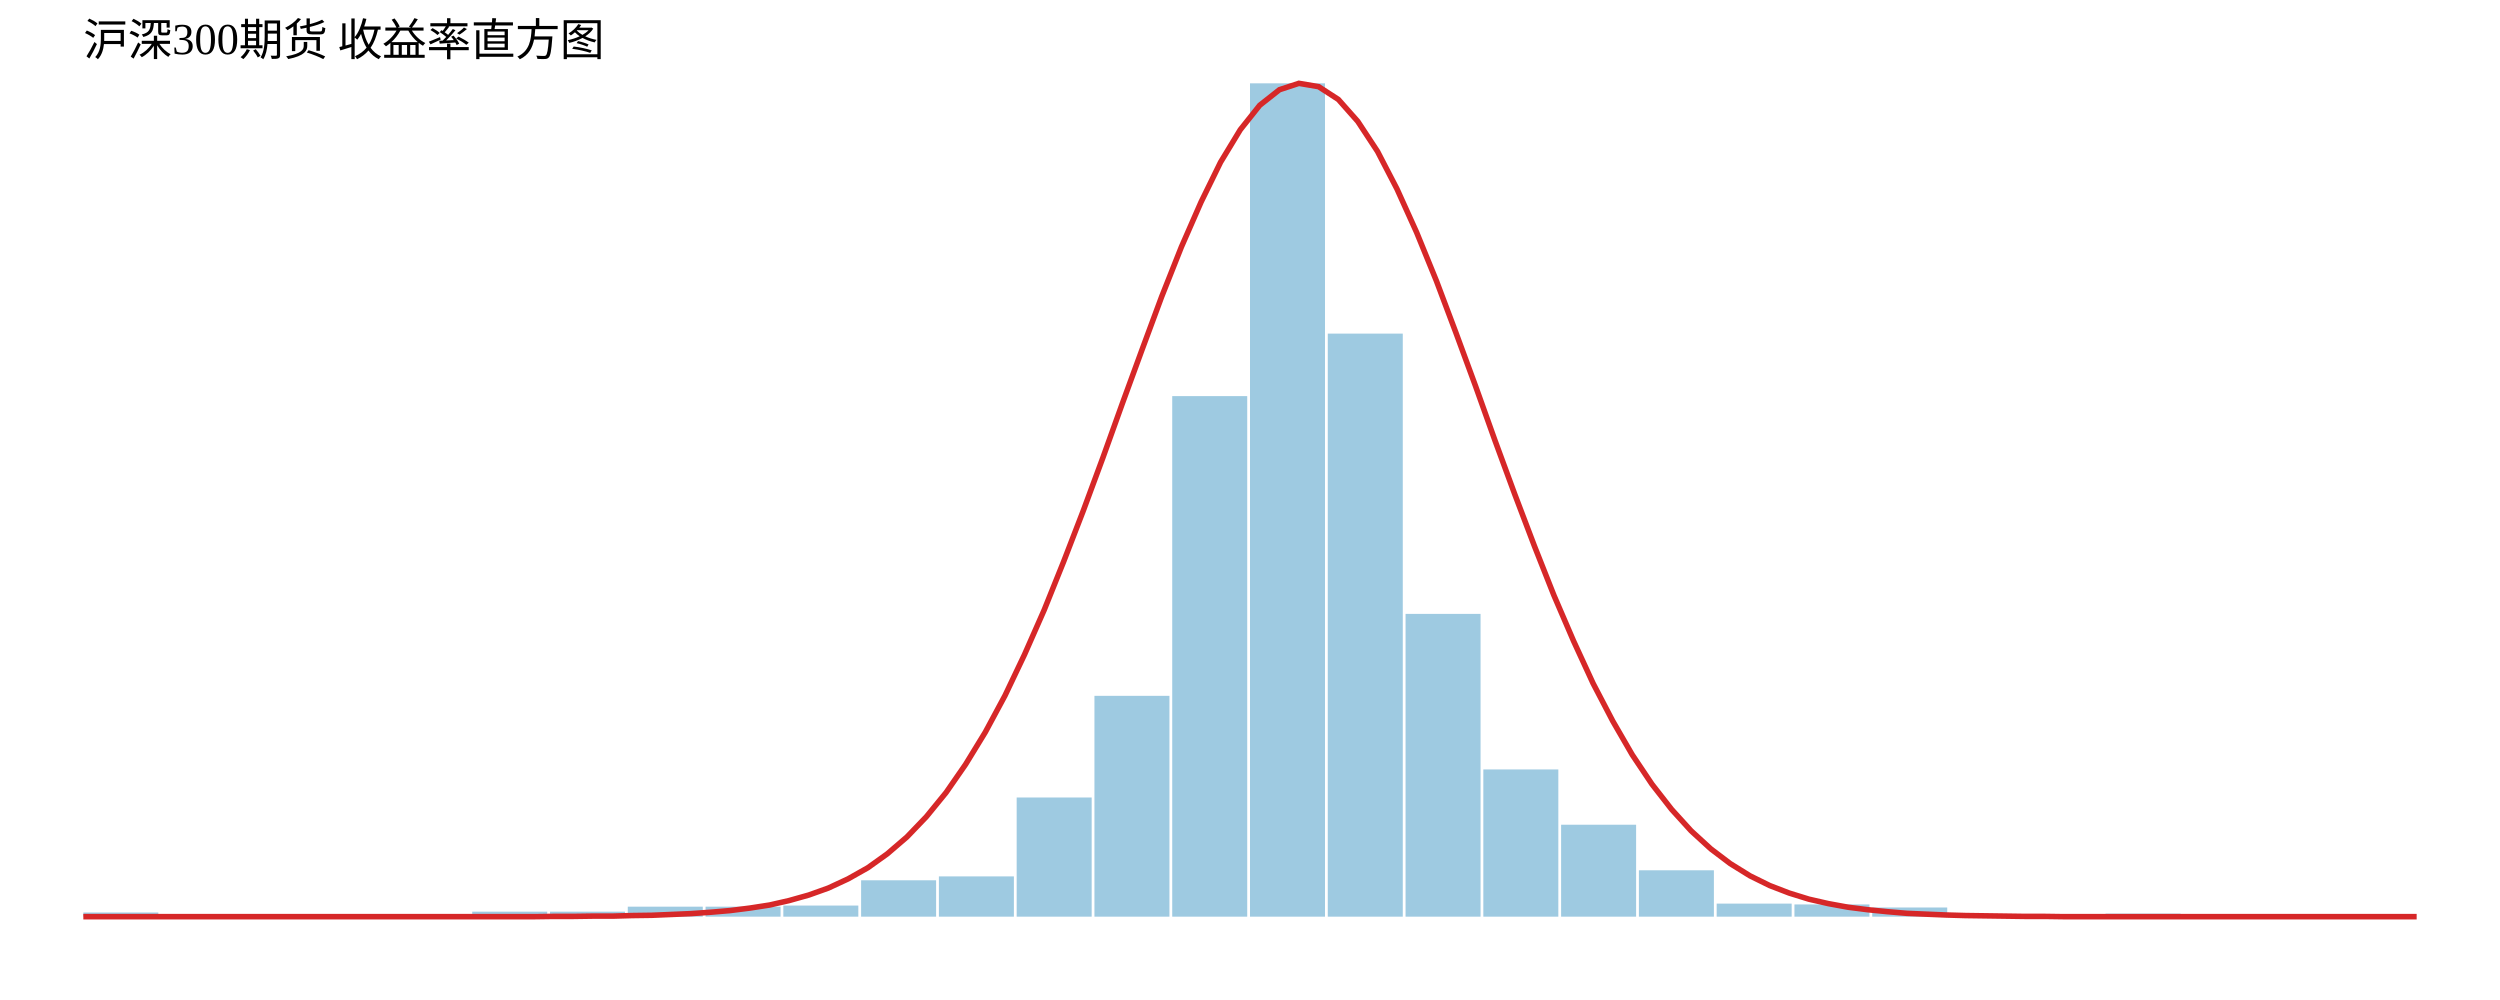
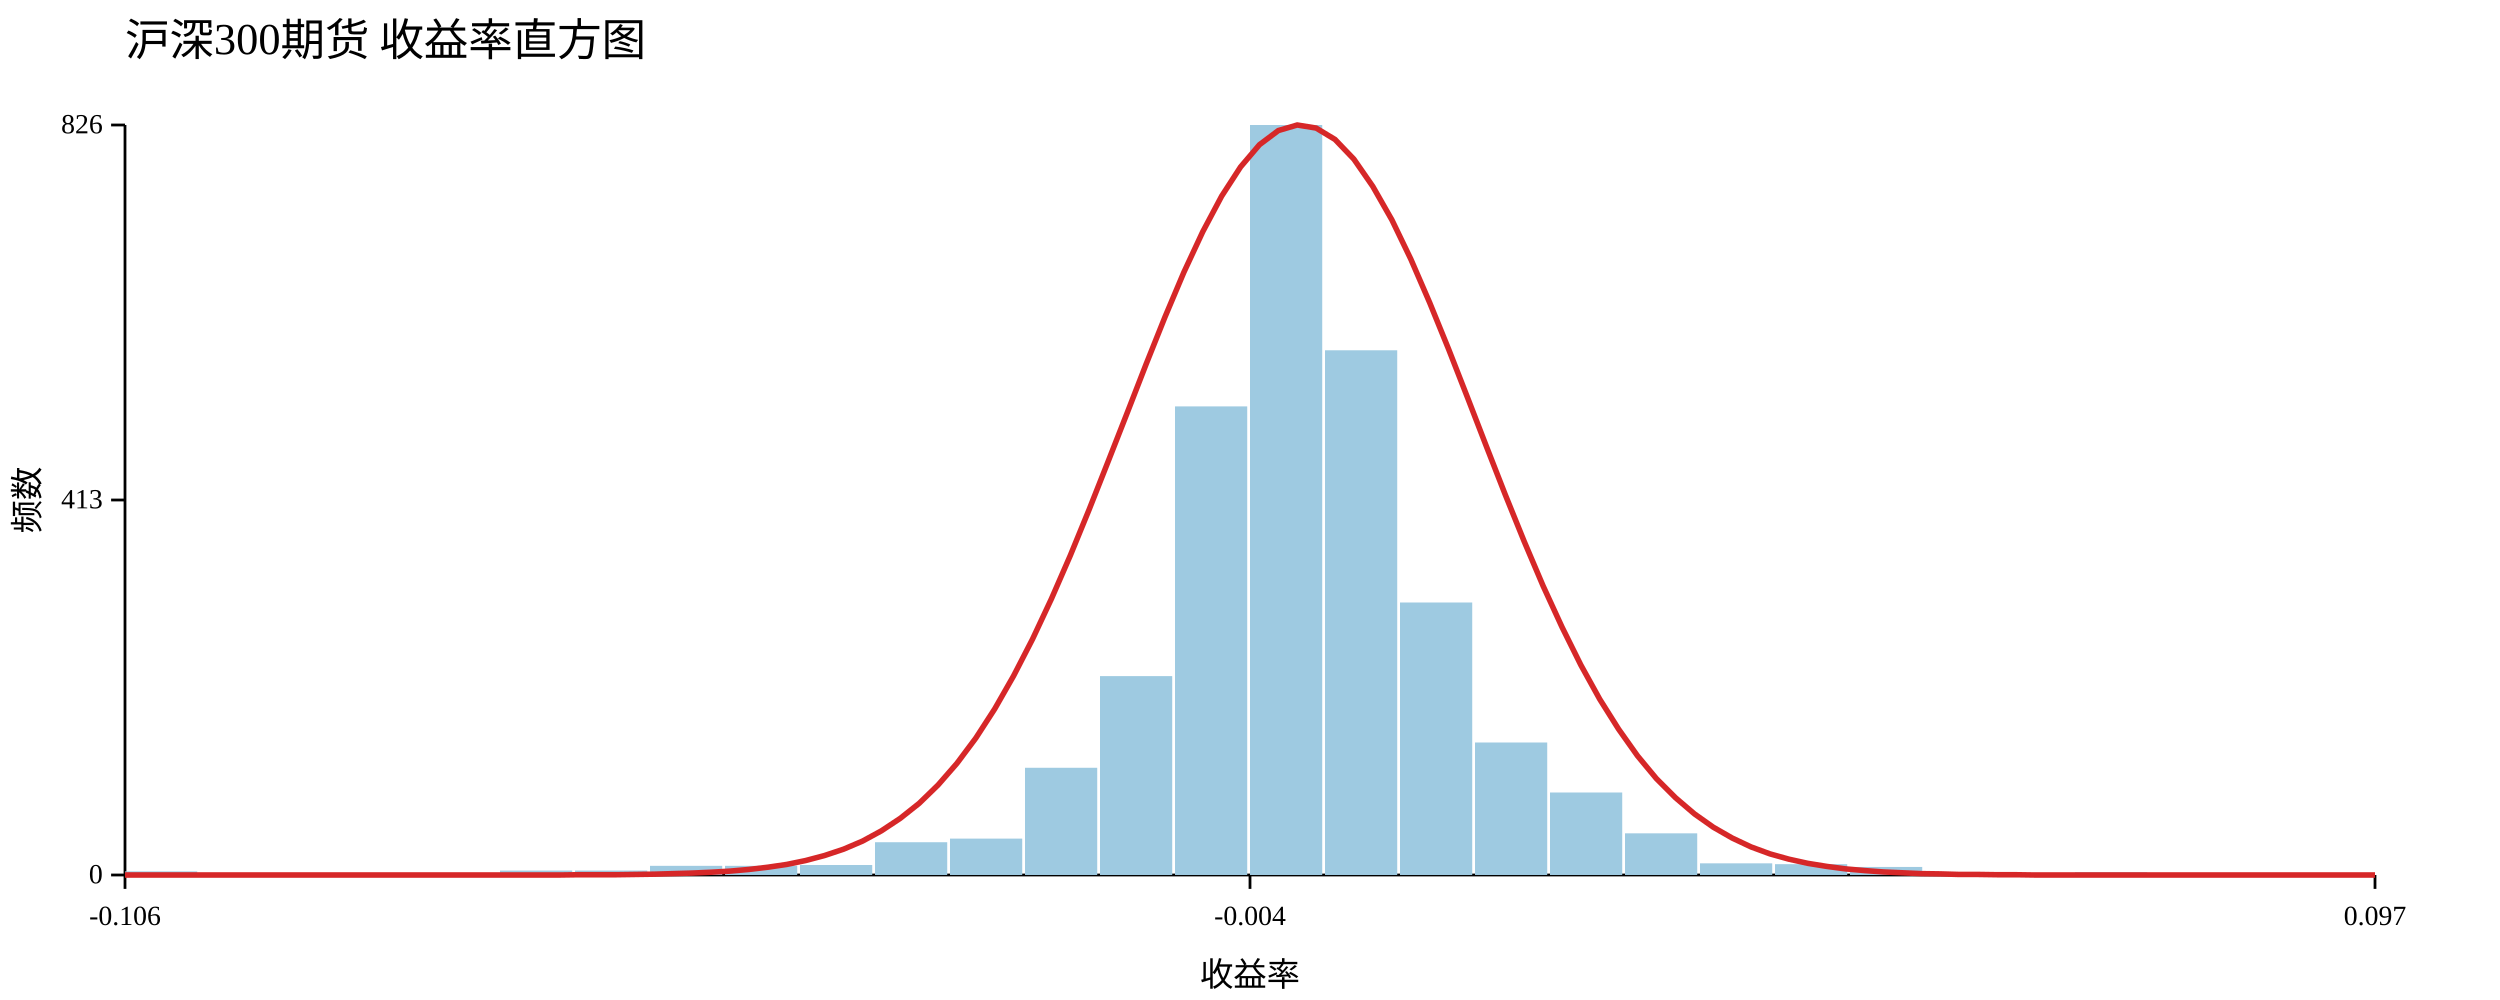
<svg xmlns="http://www.w3.org/2000/svg" width="900" height="360">
  <rect width="100%" height="100%" fill="white" />
-   <text x="30" y="20" font-size="16">沪深300期货 收益率直方图</text>
-   <rect x="30.0" y="328.5" width="27.0" height="1.5" fill="#9ecae1" />
-   <rect x="58.0" y="329.6" width="27.0" height="0.4" fill="#9ecae1" />
-   <rect x="86.0" y="329.6" width="27.0" height="0.4" fill="#9ecae1" />
-   <rect x="114.0" y="329.6" width="27.0" height="0.4" fill="#9ecae1" />
-   <rect x="142.0" y="329.3" width="27.0" height="0.7" fill="#9ecae1" />
-   <rect x="170.0" y="328.2" width="27.0" height="1.8" fill="#9ecae1" />
-   <rect x="198.0" y="328.2" width="27.0" height="1.8" fill="#9ecae1" />
-   <rect x="226.0" y="326.4" width="27.0" height="3.6" fill="#9ecae1" />
-   <rect x="254.0" y="326.4" width="27.0" height="3.6" fill="#9ecae1" />
-   <rect x="282.0" y="326.0" width="27.0" height="4.0" fill="#9ecae1" />
-   <rect x="310.0" y="316.9" width="27.0" height="13.1" fill="#9ecae1" />
-   <rect x="338.0" y="315.5" width="27.0" height="14.5" fill="#9ecae1" />
-   <rect x="366.0" y="287.1" width="27.0" height="42.9" fill="#9ecae1" />
-   <rect x="394.0" y="250.5" width="27.0" height="79.5" fill="#9ecae1" />
-   <rect x="422.0" y="142.6" width="27.0" height="187.4" fill="#9ecae1" />
-   <rect x="450.0" y="30.0" width="27.0" height="300.0" fill="#9ecae1" />
-   <rect x="478.0" y="120.1" width="27.0" height="209.9" fill="#9ecae1" />
-   <rect x="506.0" y="221.0" width="27.0" height="109.0" fill="#9ecae1" />
-   <rect x="534.0" y="277.0" width="27.0" height="53.0" fill="#9ecae1" />
-   <rect x="562.0" y="296.9" width="27.0" height="33.1" fill="#9ecae1" />
-   <rect x="590.0" y="313.3" width="27.0" height="16.7" fill="#9ecae1" />
-   <rect x="618.0" y="325.3" width="27.0" height="4.7" fill="#9ecae1" />
-   <rect x="646.0" y="325.6" width="27.0" height="4.4" fill="#9ecae1" />
-   <rect x="674.0" y="326.7" width="27.0" height="3.3" fill="#9ecae1" />
-   <rect x="702.0" y="329.3" width="27.0" height="0.7" fill="#9ecae1" />
-   <rect x="730.0" y="329.3" width="27.0" height="0.7" fill="#9ecae1" />
-   <rect x="758.0" y="328.9" width="27.0" height="1.1" fill="#9ecae1" />
-   <rect x="786.0" y="330.0" width="27.0" height="0.0" fill="#9ecae1" />
-   <rect x="814.0" y="329.3" width="27.0" height="0.7" fill="#9ecae1" />
-   <rect x="842.0" y="329.3" width="27.0" height="0.7" fill="#9ecae1" />
-   <polyline fill="none" stroke="#d62728" stroke-width="2" points="30.0,330.0 37.1,330.0 44.1,330.0 51.2,330.0 58.2,330.0 65.3,330.0 72.4,330.0 79.4,330.0 86.5,330.0 93.5,330.0 100.6,330.0 107.6,330.0 114.7,330.0 121.8,330.0 128.8,330.0 135.9,330.0 142.9,330.0 150.0,330.0 157.1,330.0 164.1,330.0 171.2,330.0 178.2,330.0 185.3,330.0 192.4,330.0 199.4,329.9 206.5,329.9 213.5,329.8 220.6,329.8 227.6,329.6 234.7,329.5 241.8,329.2 248.8,328.9 255.9,328.4 262.9,327.8 270.0,326.9 277.1,325.8 284.1,324.2 291.2,322.2 298.2,319.7 305.3,316.4 312.4,312.4 319.4,307.4 326.5,301.3 333.5,294.0 340.6,285.3 347.6,275.2 354.7,263.6 361.8,250.4 368.8,235.7 375.9,219.6 382.9,202.2 390.0,183.8 397.1,164.6 404.1,145.1 411.2,125.7 418.2,106.8 425.3,88.9 432.4,72.7 439.4,58.4 446.5,46.7 453.5,37.9 460.6,32.3 467.6,30.0 474.7,31.2 481.8,35.8 488.8,43.7 495.9,54.5 502.9,68.0 510.0,83.7 517.1,101.1 524.1,119.7 531.2,139.0 538.2,158.6 545.3,177.9 552.4,196.6 559.4,214.3 566.5,230.8 573.5,246.0 580.6,259.6 587.6,271.7 594.7,282.3 601.8,291.4 608.8,299.1 615.9,305.6 622.9,310.9 630.0,315.3 637.1,318.8 644.1,321.5 651.2,323.7 658.2,325.3 665.3,326.6 672.4,327.5 679.4,328.2 686.5,328.8 693.5,329.1 700.6,329.4 707.6,329.6 714.7,329.7 721.8,329.8 728.8,329.9 735.9,329.9 742.9,330.0 750.0,330.0 757.1,330.0 764.1,330.0 771.2,330.0 778.2,330.0 785.3,330.0 792.4,330.0 799.4,330.0 806.5,330.0 813.5,330.0 820.6,330.0 827.6,330.0 834.7,330.0 841.8,330.0 848.8,330.0 855.9,330.0 862.9,330.0 870.0,330.0" />
+   <text x="45" y="20" font-size="16">沪深300期货 收益率直方图</text>
+   <line class="axis-x" x1="45" y1="315" x2="855" y2="315" stroke="black" stroke-width="1" />
+   <line class="axis-y" x1="45" y1="45" x2="45" y2="315" stroke="black" stroke-width="1" />
+   <text x="450.0" y="355" font-size="12" text-anchor="middle">收益率</text>
+   <text x="14" y="180.0" font-size="12" text-anchor="middle" transform="rotate(-90 14 180.0)">频数</text>
+   <line x1="45.0" y1="315" x2="45.0" y2="320" stroke="black" stroke-width="1" />
+   <text x="45.0" y="333" font-size="10" text-anchor="middle">-0.106</text>
+   <line x1="450.0" y1="315" x2="450.0" y2="320" stroke="black" stroke-width="1" />
+   <text x="450.0" y="333" font-size="10" text-anchor="middle">-0.004</text>
+   <line x1="855.0" y1="315" x2="855.0" y2="320" stroke="black" stroke-width="1" />
+   <text x="855.0" y="333" font-size="10" text-anchor="middle">0.097</text>
+   <line x1="40" y1="315.0" x2="45" y2="315.0" stroke="black" stroke-width="1" />
+   <text x="37" y="318.0" font-size="10" text-anchor="end">0</text>
+   <line x1="40" y1="180.0" x2="45" y2="180.0" stroke="black" stroke-width="1" />
+   <text x="37" y="183.0" font-size="10" text-anchor="end">413</text>
+   <line x1="40" y1="45.0" x2="45" y2="45.0" stroke="black" stroke-width="1" />
+   <text x="37" y="48.0" font-size="10" text-anchor="end">826</text>
+   <rect x="45.0" y="313.7" width="26.0" height="1.3" fill="#9ecae1" />
+   <rect x="72.0" y="314.7" width="26.0" height="0.3" fill="#9ecae1" />
+   <rect x="99.0" y="314.7" width="26.0" height="0.3" fill="#9ecae1" />
+   <rect x="126.0" y="314.7" width="26.0" height="0.3" fill="#9ecae1" />
+   <rect x="153.0" y="314.3" width="26.0" height="0.7" fill="#9ecae1" />
+   <rect x="180.0" y="313.4" width="26.0" height="1.6" fill="#9ecae1" />
+   <rect x="207.0" y="313.4" width="26.0" height="1.6" fill="#9ecae1" />
+   <rect x="234.0" y="311.7" width="26.0" height="3.3" fill="#9ecae1" />
+   <rect x="261.0" y="311.7" width="26.0" height="3.3" fill="#9ecae1" />
+   <rect x="288.0" y="311.4" width="26.0" height="3.6" fill="#9ecae1" />
+   <rect x="315.0" y="303.2" width="26.0" height="11.8" fill="#9ecae1" />
+   <rect x="342.0" y="301.9" width="26.0" height="13.1" fill="#9ecae1" />
+   <rect x="369.0" y="276.4" width="26.0" height="38.6" fill="#9ecae1" />
+   <rect x="396.0" y="243.4" width="26.0" height="71.6" fill="#9ecae1" />
+   <rect x="423.0" y="146.3" width="26.0" height="168.7" fill="#9ecae1" />
+   <rect x="450.0" y="45.0" width="26.0" height="270.0" fill="#9ecae1" />
+   <rect x="477.0" y="126.1" width="26.0" height="188.9" fill="#9ecae1" />
+   <rect x="504.0" y="216.9" width="26.0" height="98.1" fill="#9ecae1" />
+   <rect x="531.0" y="267.3" width="26.0" height="47.7" fill="#9ecae1" />
+   <rect x="558.0" y="285.3" width="26.0" height="29.7" fill="#9ecae1" />
+   <rect x="585.0" y="300.0" width="26.0" height="15.0" fill="#9ecae1" />
+   <rect x="612.0" y="310.8" width="26.0" height="4.2" fill="#9ecae1" />
+   <rect x="639.0" y="311.1" width="26.0" height="3.9" fill="#9ecae1" />
+   <rect x="666.0" y="312.1" width="26.0" height="2.9" fill="#9ecae1" />
+   <rect x="693.0" y="314.3" width="26.0" height="0.7" fill="#9ecae1" />
+   <rect x="720.0" y="314.3" width="26.0" height="0.7" fill="#9ecae1" />
+   <rect x="747.0" y="314.0" width="26.0" height="1.0" fill="#9ecae1" />
+   <rect x="774.0" y="315.0" width="26.0" height="0.0" fill="#9ecae1" />
+   <rect x="801.0" y="314.3" width="26.0" height="0.7" fill="#9ecae1" />
+   <rect x="828.0" y="314.3" width="26.0" height="0.7" fill="#9ecae1" />
+   <polyline fill="none" stroke="#d62728" stroke-width="2" points="45.0,315.0 51.8,315.0 58.6,315.0 65.4,315.0 72.2,315.0 79.0,315.0 85.8,315.0 92.6,315.0 99.5,315.0 106.3,315.0 113.1,315.0 119.9,315.0 126.7,315.0 133.5,315.0 140.3,315.0 147.1,315.0 153.9,315.0 160.7,315.0 167.5,315.0 174.3,315.0 181.1,315.0 187.9,315.0 194.7,315.0 201.6,315.0 208.4,314.9 215.2,314.9 222.0,314.9 228.8,314.8 235.6,314.7 242.4,314.5 249.2,314.3 256.0,314.0 262.8,313.6 269.6,313.0 276.4,312.2 283.2,311.2 290.0,309.8 296.8,308.0 303.7,305.7 310.5,302.8 317.3,299.1 324.1,294.6 330.9,289.2 337.7,282.6 344.5,274.8 351.3,265.7 358.1,255.2 364.9,243.3 371.7,230.1 378.5,215.6 385.3,200.0 392.1,183.4 398.9,166.2 405.8,148.6 412.6,131.1 419.4,114.1 426.2,98.0 433.0,83.4 439.8,70.6 446.6,60.1 453.4,52.1 460.2,47.0 467.0,45.0 473.8,46.1 480.6,50.2 487.4,57.3 494.2,67.1 501.1,79.2 507.9,93.3 514.7,109.0 521.5,125.7 528.3,143.1 535.1,160.7 541.9,178.1 548.7,194.9 555.5,210.9 562.3,225.7 569.1,239.4 575.9,251.7 582.7,262.5 589.5,272.1 596.3,280.3 603.2,287.2 610.0,293.0 616.8,297.8 623.6,301.7 630.4,304.9 637.2,307.4 644.0,309.3 650.8,310.8 657.6,311.9 664.4,312.8 671.2,313.4 678.0,313.9 684.8,314.2 691.6,314.5 698.4,314.6 705.3,314.8 712.1,314.8 718.9,314.9 725.7,314.9 732.5,315.0 739.3,315.0 746.1,315.0 752.9,315.0 759.7,315.0 766.5,315.0 773.3,315.0 780.1,315.0 786.9,315.0 793.7,315.0 800.5,315.0 807.4,315.0 814.2,315.0 821.0,315.0 827.8,315.0 834.6,315.0 841.4,315.0 848.2,315.0 855.0,315.0" />
</svg>
